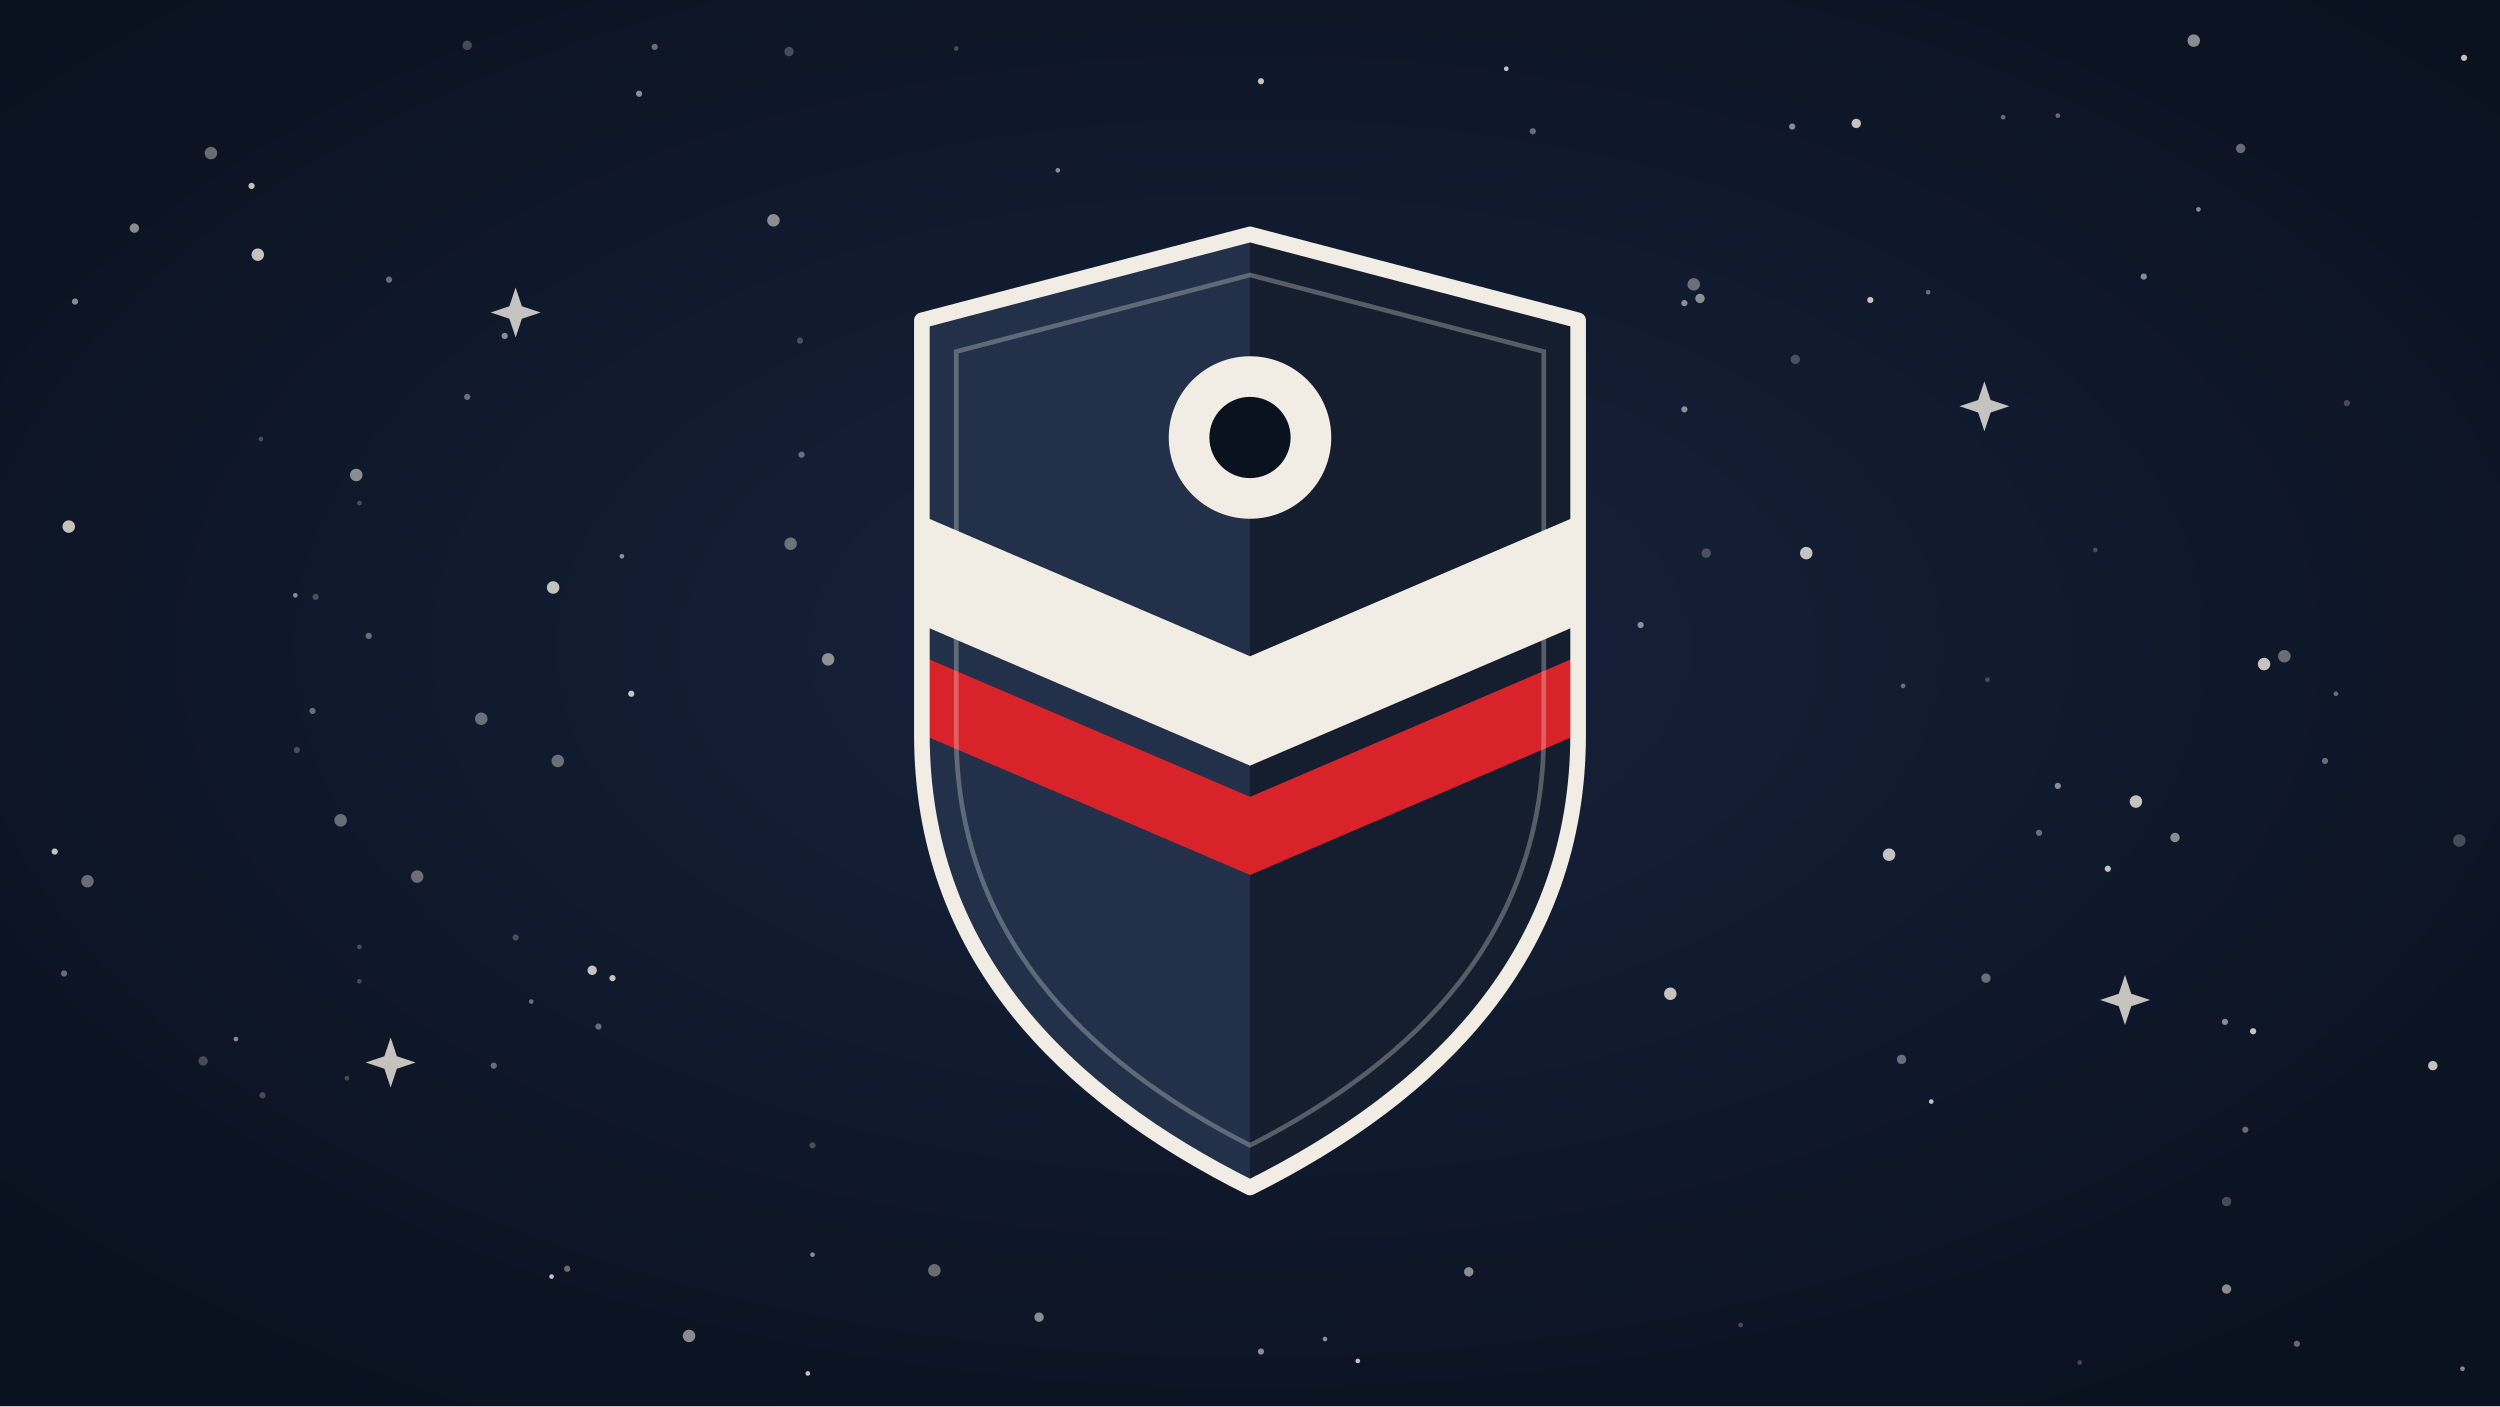
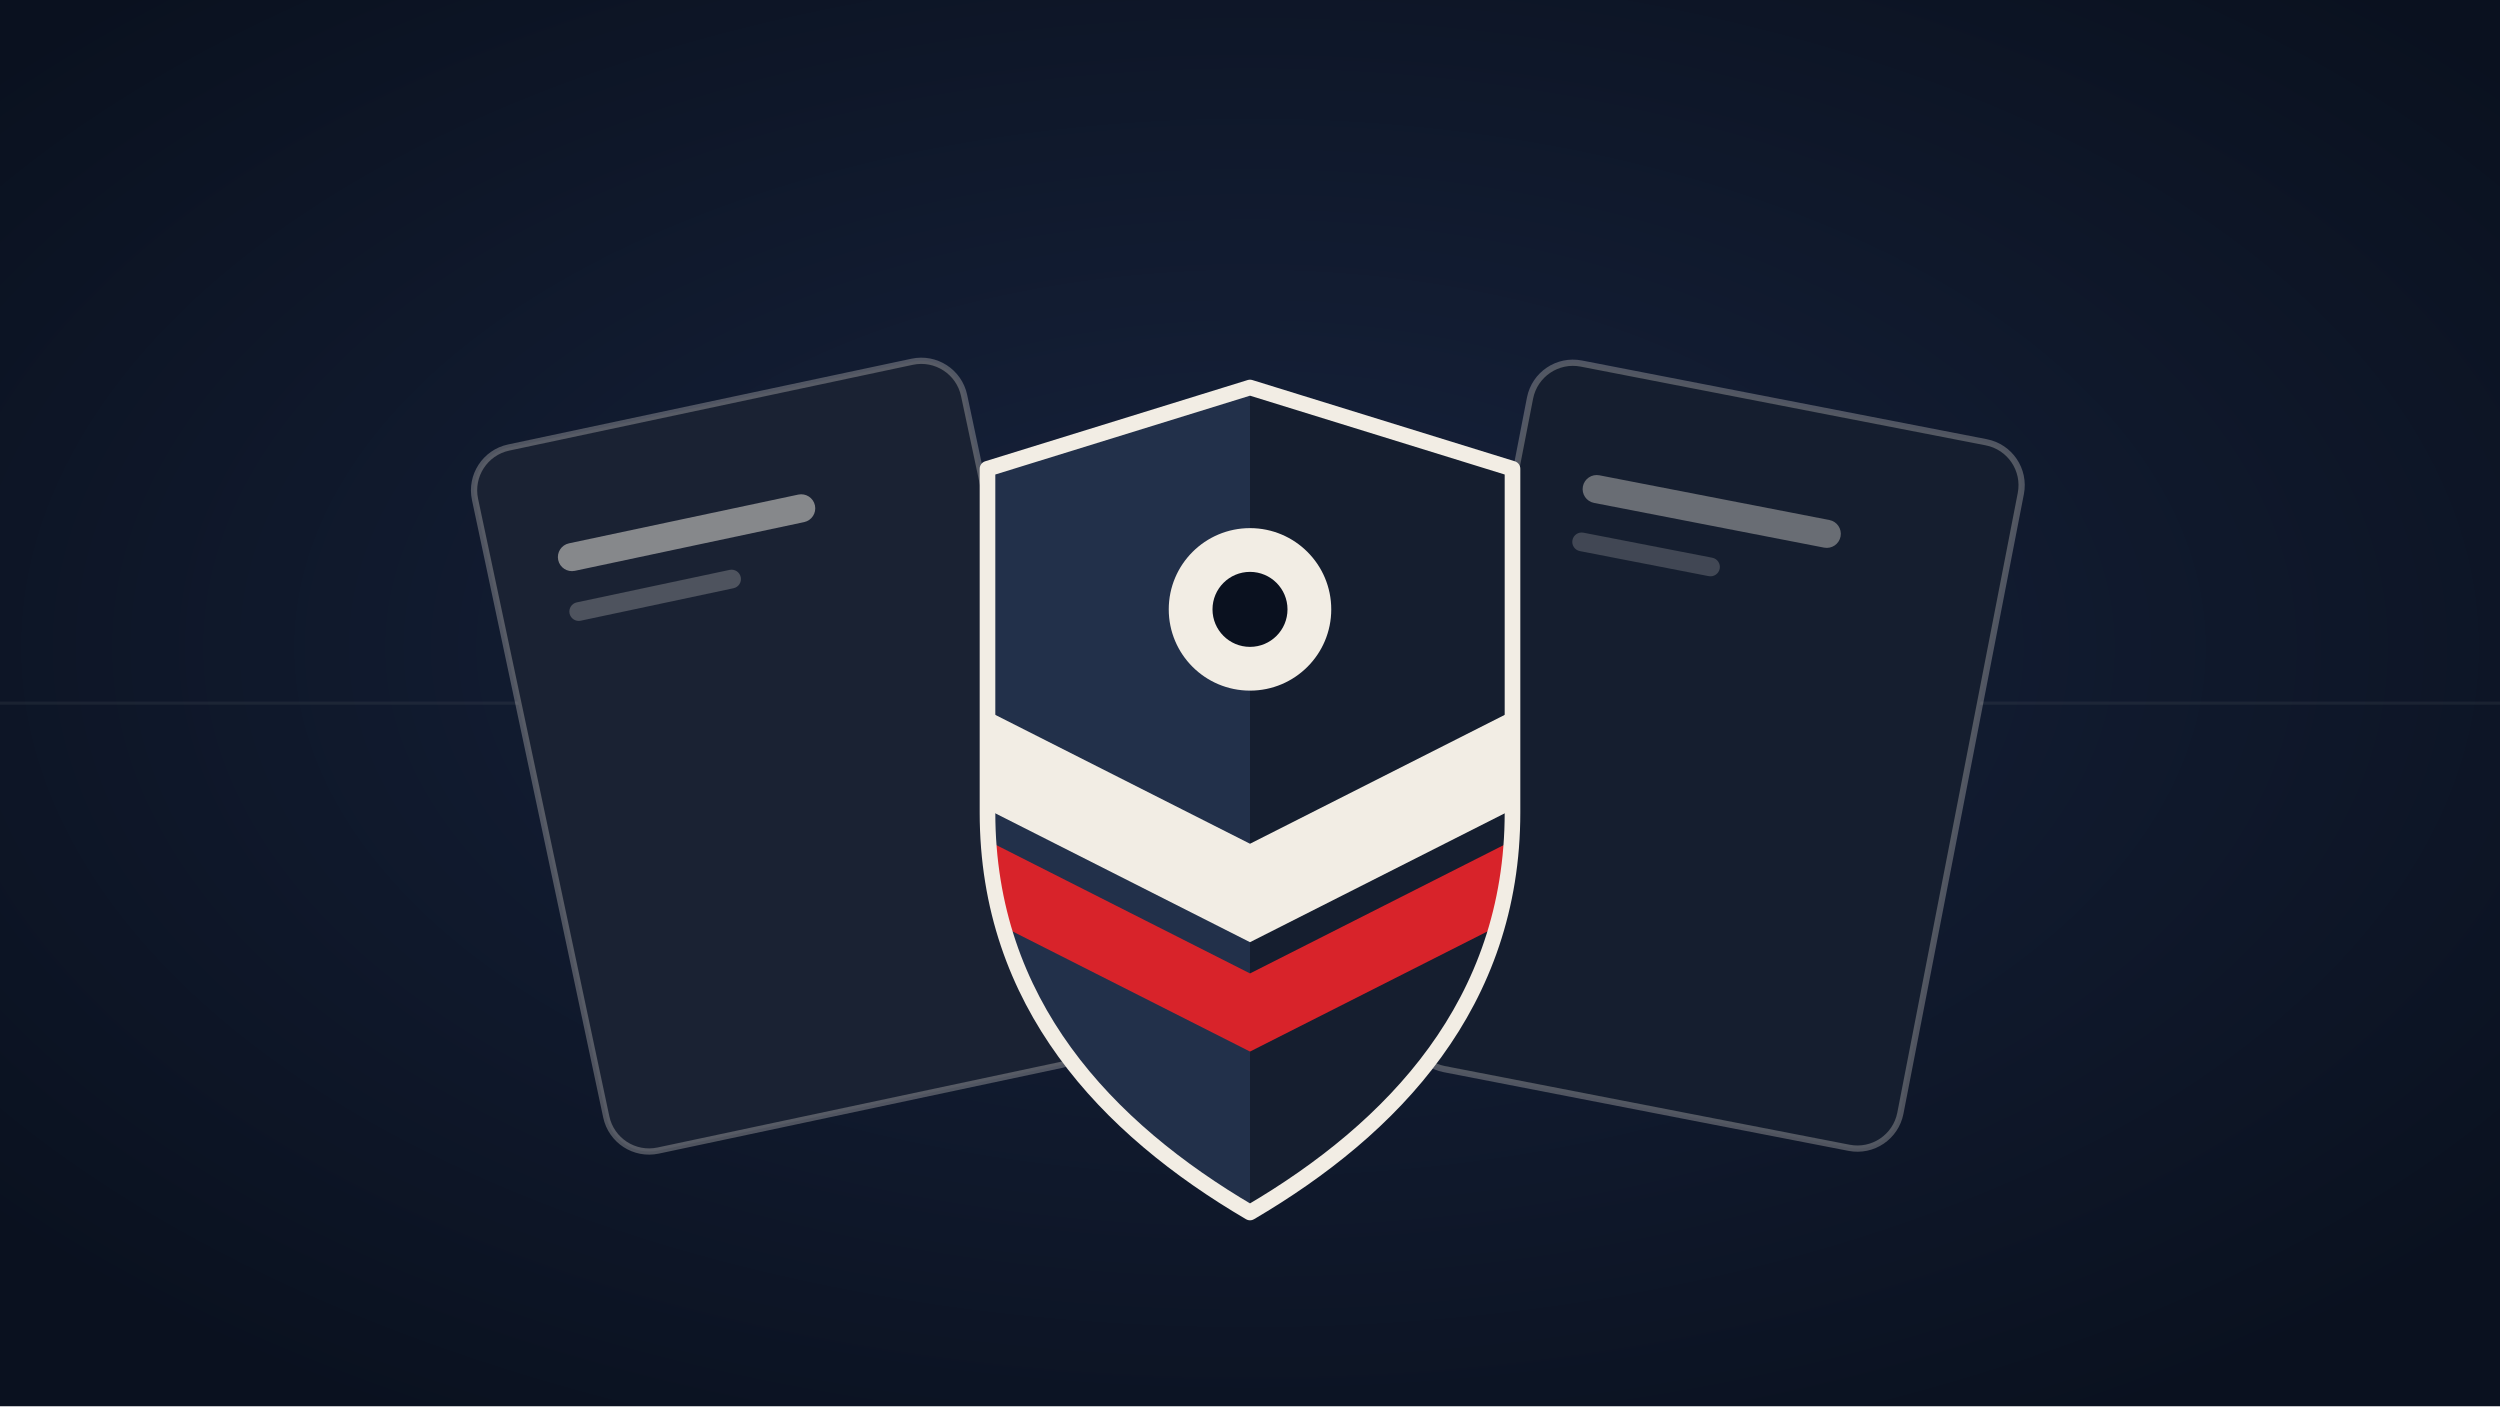
<svg xmlns="http://www.w3.org/2000/svg" viewBox="0 0 1600 900" width="1600" height="900">
  <defs>
-     <radialGradient id="c" cx="50%" cy="46%" r="65%">
+     <radialGradient id="fc" cx="50%" cy="46%" r="65%">
      <stop offset="0" stop-color="#17233D" />
      <stop offset="1" stop-color="#0A111F" />
    </radialGradient>
-     <clipPath id="sh">
-       <path id="shp" d="M800,150 L1010,205 L1010,470 C1010,610 920,700 800,760 C680,700 590,610 590,470 L590,205 Z" />
+     <clipPath id="badge">
+       <path d="M800,248 L968,300 L968,520 C968,642 892,722 800,776 C708,722 632,642 632,520 L632,300 Z" />
    </clipPath>
  </defs>
-   <rect width="1600" height="900" fill="url(#c)" />
-   <circle cx="1462" cy="420" r="4" fill="#F2EDE4" opacity="0.4" />
-   <circle cx="308" cy="460" r="4" fill="#F2EDE4" opacity="0.4" />
-   <circle cx="167" cy="281" r="1.5" fill="#F2EDE4" opacity="0.25" />
-   <circle cx="1317" cy="74" r="1.5" fill="#F2EDE4" opacity="0.4" />
-   <circle cx="1392" cy="536" r="3" fill="#F2EDE4" opacity="0.55" />
-   <circle cx="1576" cy="876" r="1.5" fill="#F2EDE4" opacity="0.55" />
-   <circle cx="512" cy="218" r="2" fill="#F2EDE4" opacity="0.25" />
-   <circle cx="130" cy="679" r="3" fill="#F2EDE4" opacity="0.25" />
-   <circle cx="1341" cy="352" r="1.5" fill="#F2EDE4" opacity="0.25" />
-   <circle cx="353" cy="817" r="1.5" fill="#F2EDE4" opacity="0.8" />
-   <circle cx="330" cy="600" r="2" fill="#F2EDE4" opacity="0.25" />
-   <circle cx="505" cy="33" r="3" fill="#F2EDE4" opacity="0.25" />
-   <circle cx="230" cy="628" r="1.5" fill="#F2EDE4" opacity="0.25" />
-   <circle cx="1084" cy="182" r="4" fill="#F2EDE4" opacity="0.4" />
-   <circle cx="1557" cy="682" r="3" fill="#F2EDE4" opacity="0.8" />
-   <circle cx="202" cy="382" r="2" fill="#F2EDE4" opacity="0.25" />
-   <circle cx="441" cy="855" r="4" fill="#F2EDE4" opacity="0.55" />
-   <circle cx="1577" cy="37" r="2" fill="#F2EDE4" opacity="0.8" />
-   <circle cx="1574" cy="538" r="4" fill="#F2EDE4" opacity="0.25" />
-   <circle cx="86" cy="146" r="3" fill="#F2EDE4" opacity="0.55" />
-   <circle cx="35" cy="545" r="2" fill="#F2EDE4" opacity="0.8" />
-   <circle cx="135" cy="98" r="4" fill="#F2EDE4" opacity="0.4" />
-   <circle cx="44" cy="337" r="4" fill="#F2EDE4" opacity="0.8" />
-   <circle cx="218" cy="525" r="4" fill="#F2EDE4" opacity="0.4" />
-   <circle cx="1372" cy="177" r="2" fill="#F2EDE4" opacity="0.55" />
-   <circle cx="1437" cy="723" r="2" fill="#F2EDE4" opacity="0.4" />
-   <circle cx="267" cy="561" r="4" fill="#F2EDE4" opacity="0.4" />
-   <circle cx="1092" cy="354" r="3" fill="#F2EDE4" opacity="0.25" />
-   <circle cx="677" cy="109" r="1.5" fill="#F2EDE4" opacity="0.55" />
-   <circle cx="392" cy="626" r="2" fill="#F2EDE4" opacity="0.8" />
-   <circle cx="1305" cy="533" r="2" fill="#F2EDE4" opacity="0.4" />
-   <circle cx="1470" cy="860" r="2" fill="#F2EDE4" opacity="0.4" />
-   <circle cx="981" cy="84" r="2" fill="#F2EDE4" opacity="0.4" />
-   <circle cx="1188" cy="79" r="3" fill="#F2EDE4" opacity="0.8" />
-   <circle cx="409" cy="60" r="2" fill="#F2EDE4" opacity="0.55" />
-   <circle cx="848" cy="857" r="1.5" fill="#F2EDE4" opacity="0.55" />
-   <circle cx="236" cy="407" r="2" fill="#F2EDE4" opacity="0.4" />
-   <circle cx="940" cy="814" r="3" fill="#F2EDE4" opacity="0.55" />
-   <circle cx="1114" cy="848" r="1.5" fill="#F2EDE4" opacity="0.25" />
-   <circle cx="517" cy="879" r="1.5" fill="#F2EDE4" opacity="0.8" />
-   <circle cx="1424" cy="654" r="2" fill="#F2EDE4" opacity="0.55" />
-   <circle cx="1425" cy="769" r="3" fill="#F2EDE4" opacity="0.25" />
-   <circle cx="1367" cy="513" r="4" fill="#F2EDE4" opacity="0.8" />
-   <circle cx="612" cy="31" r="1.5" fill="#F2EDE4" opacity="0.25" />
-   <circle cx="161" cy="119" r="2" fill="#F2EDE4" opacity="0.8" />
-   <circle cx="1156" cy="354" r="4" fill="#F2EDE4" opacity="0.8" />
-   <circle cx="151" cy="665" r="1.5" fill="#F2EDE4" opacity="0.55" />
-   <circle cx="379" cy="621" r="3" fill="#F2EDE4" opacity="0.8" />
-   <circle cx="419" cy="30" r="2" fill="#F2EDE4" opacity="0.4" />
-   <circle cx="1078" cy="194" r="2" fill="#F2EDE4" opacity="0.55" />
-   <circle cx="1050" cy="400" r="2" fill="#F2EDE4" opacity="0.55" />
-   <circle cx="1197" cy="192" r="2" fill="#F2EDE4" opacity="0.8" />
-   <circle cx="363" cy="812" r="2" fill="#F2EDE4" opacity="0.4" />
-   <circle cx="230" cy="322" r="1.5" fill="#F2EDE4" opacity="0.25" />
-   <circle cx="1502" cy="258" r="2" fill="#F2EDE4" opacity="0.25" />
-   <circle cx="354" cy="376" r="4" fill="#F2EDE4" opacity="0.8" />
-   <circle cx="1069" cy="636" r="4" fill="#F2EDE4" opacity="0.8" />
-   <circle cx="520" cy="733" r="2" fill="#F2EDE4" opacity="0.25" />
-   <circle cx="1078" cy="262" r="2" fill="#F2EDE4" opacity="0.55" />
-   <circle cx="316" cy="682" r="2" fill="#F2EDE4" opacity="0.4" />
-   <circle cx="1236" cy="705" r="1.5" fill="#F2EDE4" opacity="0.8" />
-   <circle cx="190" cy="480" r="2" fill="#F2EDE4" opacity="0.25" />
-   <circle cx="1088" cy="191" r="3" fill="#F2EDE4" opacity="0.55" />
-   <circle cx="299" cy="29" r="3" fill="#F2EDE4" opacity="0.25" />
-   <circle cx="299" cy="254" r="2" fill="#F2EDE4" opacity="0.4" />
-   <circle cx="1434" cy="95" r="3" fill="#F2EDE4" opacity="0.4" />
-   <circle cx="1404" cy="26" r="4" fill="#F2EDE4" opacity="0.55" />
-   <circle cx="340" cy="641" r="1.5" fill="#F2EDE4" opacity="0.4" />
-   <circle cx="398" cy="356" r="1.5" fill="#F2EDE4" opacity="0.55" />
-   <circle cx="520" cy="803" r="1.5" fill="#F2EDE4" opacity="0.55" />
-   <circle cx="807" cy="52" r="2" fill="#F2EDE4" opacity="0.8" />
-   <circle cx="1218" cy="439" r="1.5" fill="#F2EDE4" opacity="0.4" />
-   <circle cx="1282" cy="75" r="1.5" fill="#F2EDE4" opacity="0.4" />
-   <circle cx="1449" cy="425" r="4" fill="#F2EDE4" opacity="0.8" />
-   <circle cx="1495" cy="444" r="1.5" fill="#F2EDE4" opacity="0.4" />
-   <circle cx="1317" cy="503" r="2" fill="#F2EDE4" opacity="0.55" />
-   <circle cx="506" cy="348" r="4" fill="#F2EDE4" opacity="0.4" />
-   <circle cx="495" cy="141" r="4" fill="#F2EDE4" opacity="0.55" />
-   <circle cx="964" cy="44" r="1.5" fill="#F2EDE4" opacity="0.8" />
-   <circle cx="869" cy="871" r="1.5" fill="#F2EDE4" opacity="0.8" />
-   <circle cx="165" cy="163" r="4" fill="#F2EDE4" opacity="0.8" />
-   <circle cx="665" cy="843" r="3" fill="#F2EDE4" opacity="0.55" />
-   <circle cx="404" cy="444" r="2" fill="#F2EDE4" opacity="0.8" />
-   <circle cx="1425" cy="825" r="3" fill="#F2EDE4" opacity="0.55" />
-   <circle cx="189" cy="381" r="1.5" fill="#F2EDE4" opacity="0.55" />
-   <circle cx="222" cy="690" r="1.5" fill="#F2EDE4" opacity="0.25" />
-   <circle cx="323" cy="215" r="2" fill="#F2EDE4" opacity="0.55" />
-   <circle cx="1149" cy="230" r="3" fill="#F2EDE4" opacity="0.25" />
-   <circle cx="1349" cy="556" r="2" fill="#F2EDE4" opacity="0.8" />
-   <circle cx="56" cy="564" r="4" fill="#F2EDE4" opacity="0.4" />
-   <circle cx="357" cy="487" r="4" fill="#F2EDE4" opacity="0.4" />
-   <circle cx="383" cy="657" r="2" fill="#F2EDE4" opacity="0.4" />
-   <circle cx="513" cy="291" r="2" fill="#F2EDE4" opacity="0.4" />
-   <circle cx="1234" cy="187" r="1.5" fill="#F2EDE4" opacity="0.4" />
-   <circle cx="1407" cy="134" r="1.5" fill="#F2EDE4" opacity="0.55" />
-   <circle cx="1488" cy="487" r="2" fill="#F2EDE4" opacity="0.4" />
-   <circle cx="48" cy="193" r="2" fill="#F2EDE4" opacity="0.55" />
-   <circle cx="200" cy="455" r="2" fill="#F2EDE4" opacity="0.4" />
-   <circle cx="1272" cy="435" r="1.5" fill="#F2EDE4" opacity="0.25" />
-   <circle cx="1209" cy="547" r="4" fill="#F2EDE4" opacity="0.8" />
-   <circle cx="249" cy="179" r="2" fill="#F2EDE4" opacity="0.4" />
-   <circle cx="1331" cy="872" r="1.5" fill="#F2EDE4" opacity="0.25" />
-   <circle cx="230" cy="606" r="1.5" fill="#F2EDE4" opacity="0.25" />
-   <circle cx="530" cy="422" r="4" fill="#F2EDE4" opacity="0.55" />
-   <circle cx="41" cy="623" r="2" fill="#F2EDE4" opacity="0.4" />
-   <circle cx="598" cy="813" r="4" fill="#F2EDE4" opacity="0.4" />
-   <circle cx="168" cy="701" r="2" fill="#F2EDE4" opacity="0.25" />
-   <circle cx="1271" cy="626" r="3" fill="#F2EDE4" opacity="0.4" />
-   <circle cx="807" cy="865" r="2" fill="#F2EDE4" opacity="0.55" />
-   <circle cx="1442" cy="660" r="2" fill="#F2EDE4" opacity="0.8" />
-   <circle cx="228" cy="304" r="4" fill="#F2EDE4" opacity="0.55" />
-   <circle cx="1217" cy="678" r="3" fill="#F2EDE4" opacity="0.4" />
-   <circle cx="1147" cy="81" r="2" fill="#F2EDE4" opacity="0.55" />
-   <path d="M330,184 L334,196 L346,200 L334,204 L330,216 L326,204 L314,200 L326,196 Z" fill="#F2EDE4" opacity="0.8" />
-   <path d="M1270,244 L1274,256 L1286,260 L1274,264 L1270,276 L1266,264 L1254,260 L1266,256 Z" fill="#F2EDE4" opacity="0.8" />
-   <path d="M250,664 L254,676 L266,680 L254,684 L250,696 L246,684 L234,680 L246,676 Z" fill="#F2EDE4" opacity="0.8" />
-   <path d="M1360,624 L1364,636 L1376,640 L1364,644 L1360,656 L1356,644 L1344,640 L1356,636 Z" fill="#F2EDE4" opacity="0.8" />
-   <path d="M800,150 L1010,205 L1010,470 C1010,610 920,700 800,760 C680,700 590,610 590,470 L590,205 Z" fill="#151E2F" />
-   <g clip-path="url(#sh)">
-     <rect x="590" y="150" width="210" height="640" fill="#22304A" />
-     <path d="M590,330 L800,420 L1010,330 L1010,400 L800,490 L590,400 Z" fill="#F2EDE4" />
-     <path d="M590,420 L800,510 L1010,420 L1010,470 L800,560 L590,470 Z" fill="#D8232A" />
-     <circle cx="800" cy="280" r="52" fill="#F2EDE4" />
-     <circle cx="800" cy="280" r="26" fill="#0A111F" />
+   <rect width="1600" height="900" fill="url(#fc)" />
+   <g opacity="0.06" stroke="#F2EDE4" stroke-width="2" fill="none">
+     <line x1="0" y1="450" x2="1600" y2="450" />
+     <circle cx="800" cy="450" r="120" />
  </g>
-   <path d="M800,150 L1010,205 L1010,470 C1010,610 920,700 800,760 C680,700 590,610 590,470 L590,205 Z" fill="none" stroke="#F2EDE4" stroke-width="10" stroke-linejoin="round" />
-   <path d="M800,176 L988,225 L988,470 C988,596 908,678 800,733 C692,678 612,596 612,470 L612,225 Z" fill="none" stroke="#F2EDE4" stroke-opacity="0.3" stroke-width="3" />
+   <g transform="rotate(-12 520 470)">
+     <rect x="340" y="250" width="320" height="460" rx="28" fill="#1A2233" stroke="#F2EDE4" stroke-opacity="0.28" stroke-width="4" />
+     <rect x="384" y="318" width="168" height="18" rx="9" fill="#F2EDE4" opacity="0.5" />
+     <rect x="384" y="356" width="112" height="12" rx="6" fill="#F2EDE4" opacity="0.24" />
+   </g>
+   <g transform="rotate(11 1080 470)">
+     <rect x="940" y="250" width="320" height="460" rx="28" fill="#151E2F" stroke="#F2EDE4" stroke-opacity="0.28" stroke-width="4" />
+     <rect x="984" y="318" width="168" height="18" rx="9" fill="#F2EDE4" opacity="0.38" />
+     <rect x="984" y="356" width="96" height="12" rx="6" fill="#F2EDE4" opacity="0.2" />
+   </g>
+   <path d="M800,248 L968,300 L968,520 C968,642 892,722 800,776 C708,722 632,642 632,520 L632,300 Z" fill="#151E2F" />
+   <g clip-path="url(#badge)">
+     <rect x="632" y="248" width="168" height="540" fill="#22304A" />
+     <path d="M632,455 L800,540 L968,455 L968,518 L800,603 L632,518 Z" fill="#F2EDE4" />
+     <path d="M632,538 L800,623 L968,538 L968,588 L800,673 L632,588 Z" fill="#D8232A" />
+     <circle cx="800" cy="390" r="52" fill="#F2EDE4" />
+     <circle cx="800" cy="390" r="24" fill="#0A111F" />
+   </g>
+   <path d="M800,248 L968,300 L968,520 C968,642 892,722 800,776 C708,722 632,642 632,520 L632,300 Z" fill="none" stroke="#F2EDE4" stroke-width="10" stroke-linejoin="round" />
</svg>
